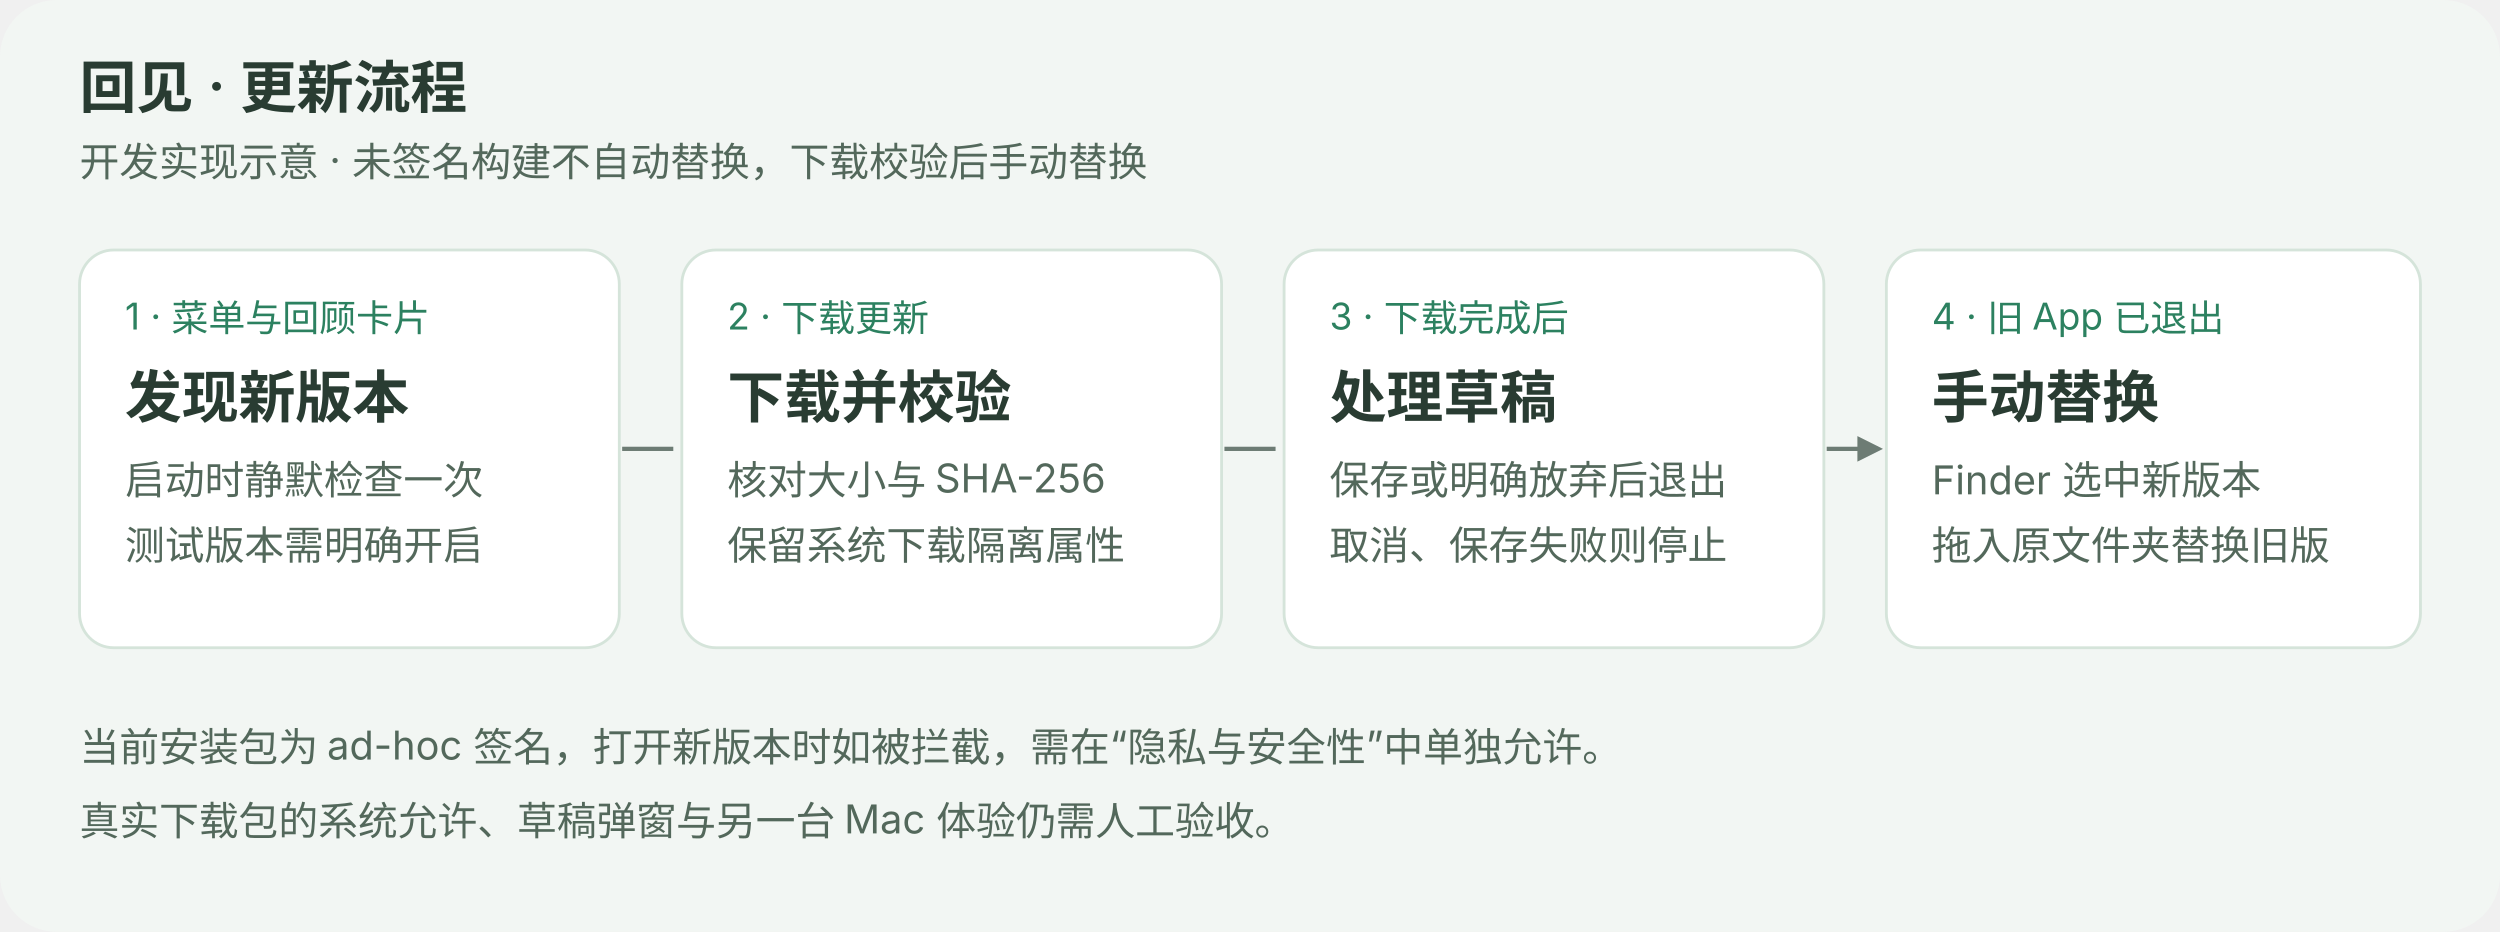
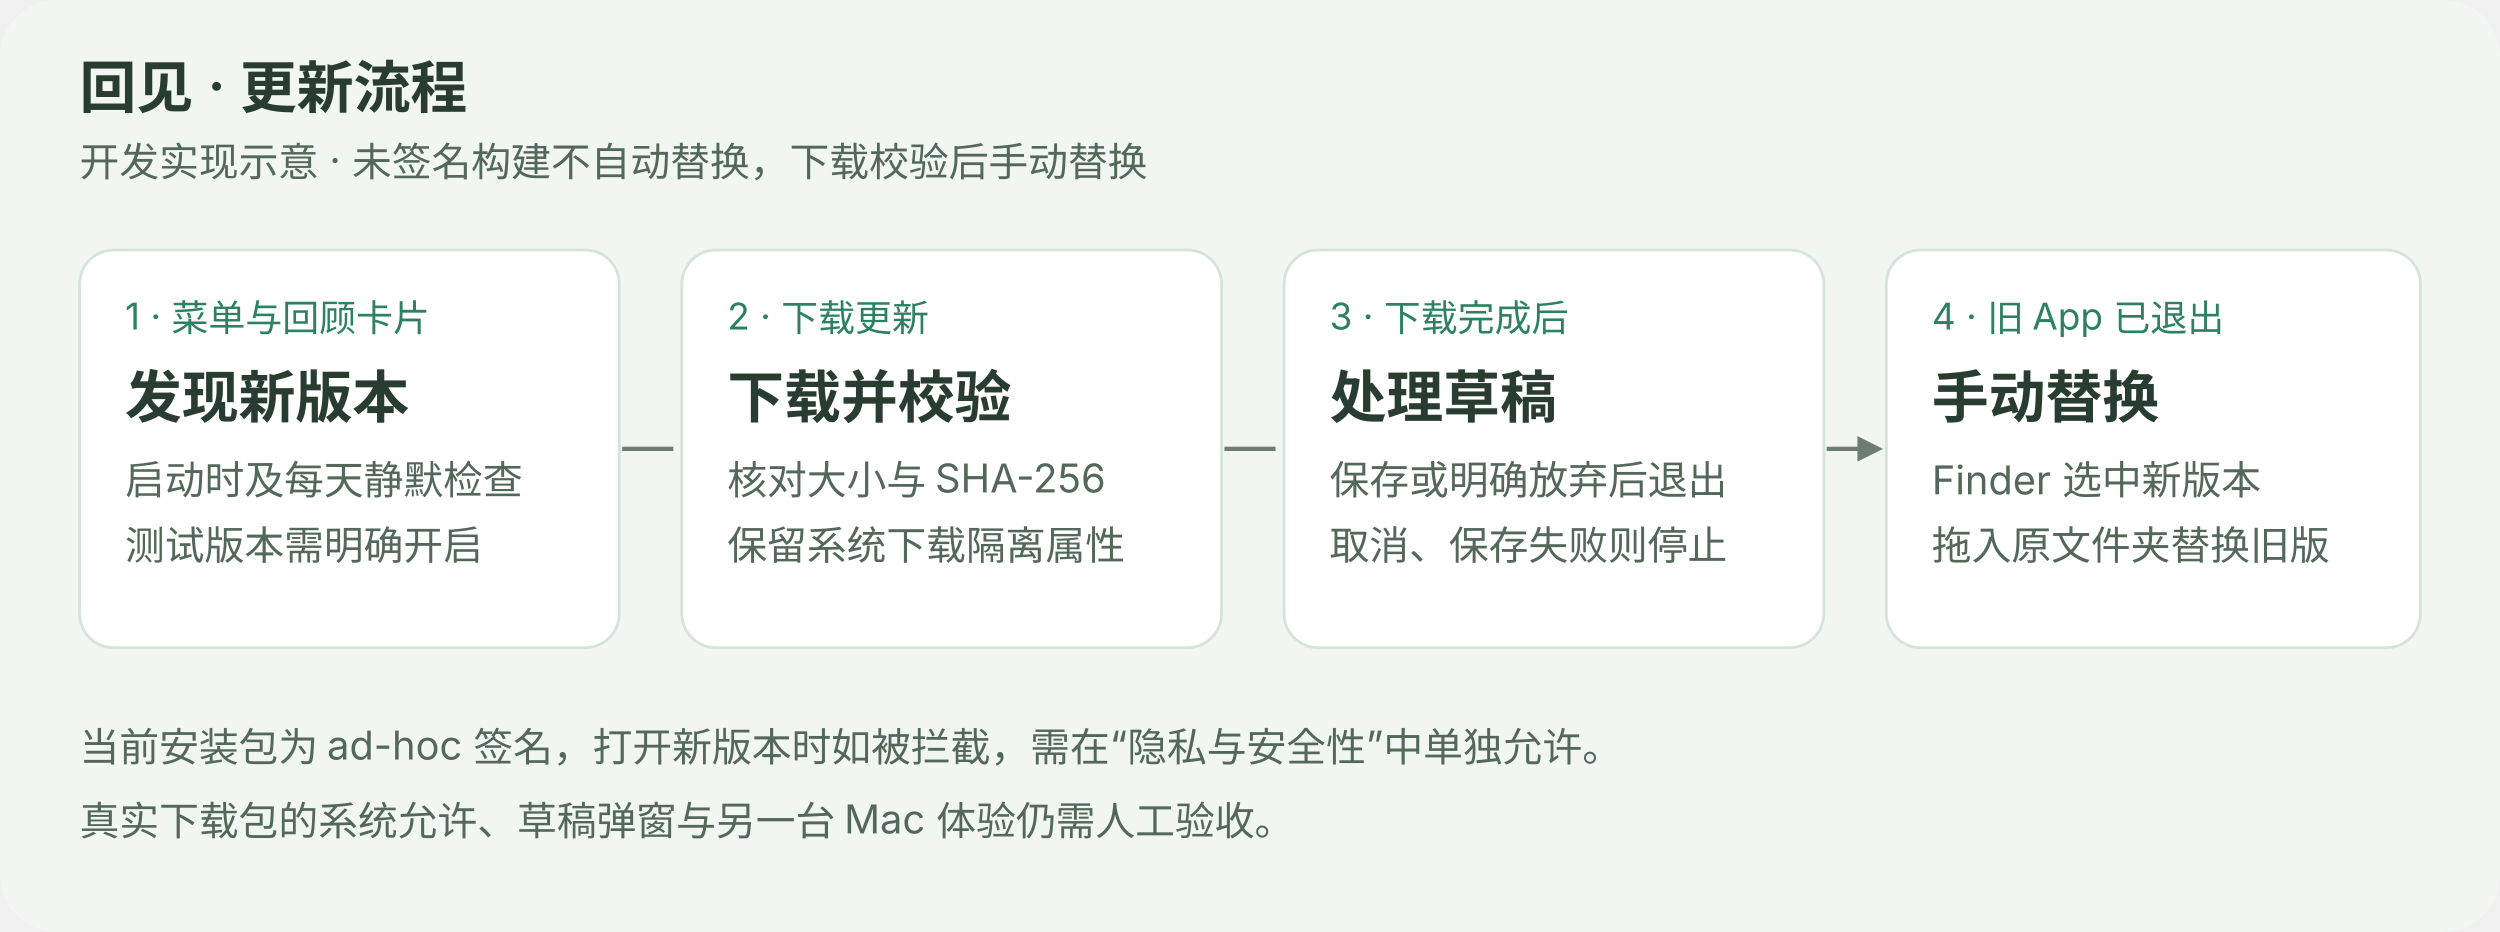
<svg xmlns="http://www.w3.org/2000/svg" width="880" height="328" viewBox="0 0 880 328" role="img" aria-labelledby="title description">
  <defs>
    <marker id="arrow" viewBox="0 0 10 10" refX="8" refY="5" markerWidth="6" markerHeight="6" orient="auto-start-reverse">
      <path d="M 0 0 L 10 5 L 0 10 z" fill="#6d7c74" />
    </marker>
    <style>text {font-family: -apple-system, BlinkMacSystemFont, 'PingFang SC', 'Microsoft YaHei', sans-serif; fill: #293c32} .title {font-size: 20px; font-weight: 600} .body {font-size: 14px; fill: #53685b} .step {font-size: 13px; fill: #2c8160}</style>
  </defs>
  <rect width="880" height="328" rx="20" fill="#f2f6f3" />
  <text x="28" y="38" class="title">回见 · 更新流程</text>
  <text x="28" y="62" class="body">开发实现示意 · 未签名构建不自动替换，下载校验后手动替换</text>
  <g>
    <rect x="28" y="88" width="190" height="140" rx="12" fill="white" stroke="#d5e4da" />
    <text x="44" y="116" class="step">1 · 菜单与回顾卡片</text>
    <text x="44" y="147" class="title">发现新版本</text>
-     <text x="44" y="174" class="body">启动时静默检查一次</text>
+     <text x="44" y="174" class="body">启动时及每天静默检查</text>
    <text x="44" y="197" class="body">测试版本需明确开启</text>
    <rect x="240" y="88" width="190" height="140" rx="12" fill="white" stroke="#d5e4da" />
    <text x="256" y="116" class="step">2 · 下载更新</text>
    <text x="256" y="147" class="title">下载并校验</text>
    <text x="256" y="174" class="body">核对大小与 SHA-256</text>
    <text x="256" y="197" class="body">保留系统下载隔离属性</text>
    <rect x="452" y="88" width="190" height="140" rx="12" fill="white" stroke="#d5e4da" />
    <text x="468" y="116" class="step">3 · 下载完成后</text>
    <text x="468" y="147" class="title">处理草稿</text>
    <text x="468" y="174" class="body">保存或明确放弃后退出</text>
    <text x="468" y="197" class="body">取消、保存失败则停止</text>
    <rect x="664" y="88" width="188" height="140" rx="12" fill="white" stroke="#d5e4da" />
    <text x="680" y="116" class="step">4 · 旧 App 已退出</text>
    <text x="680" y="147" class="title">手动替换</text>
    <text x="680" y="174" class="body">Finder 选中新版本</text>
    <text x="680" y="197" class="body">拖入原文件夹替换旧版</text>
    <path d="M 219 158 H 237 M 431 158 H 449 M 643 158 H 661" stroke="#6d7c74" stroke-width="1.5" marker-end="url(#arrow)" />
  </g>
  <text x="28" y="268" class="body">当前安装包为 ad-hoc 签名，打开新版本时如被拦截，需在“隐私与安全性”中单独允许。</text>
  <text x="28" y="294" class="body">真实下载包的系统允许、草稿弹窗与另一台 Mac 体验仍需人工验收。</text>
</svg>
